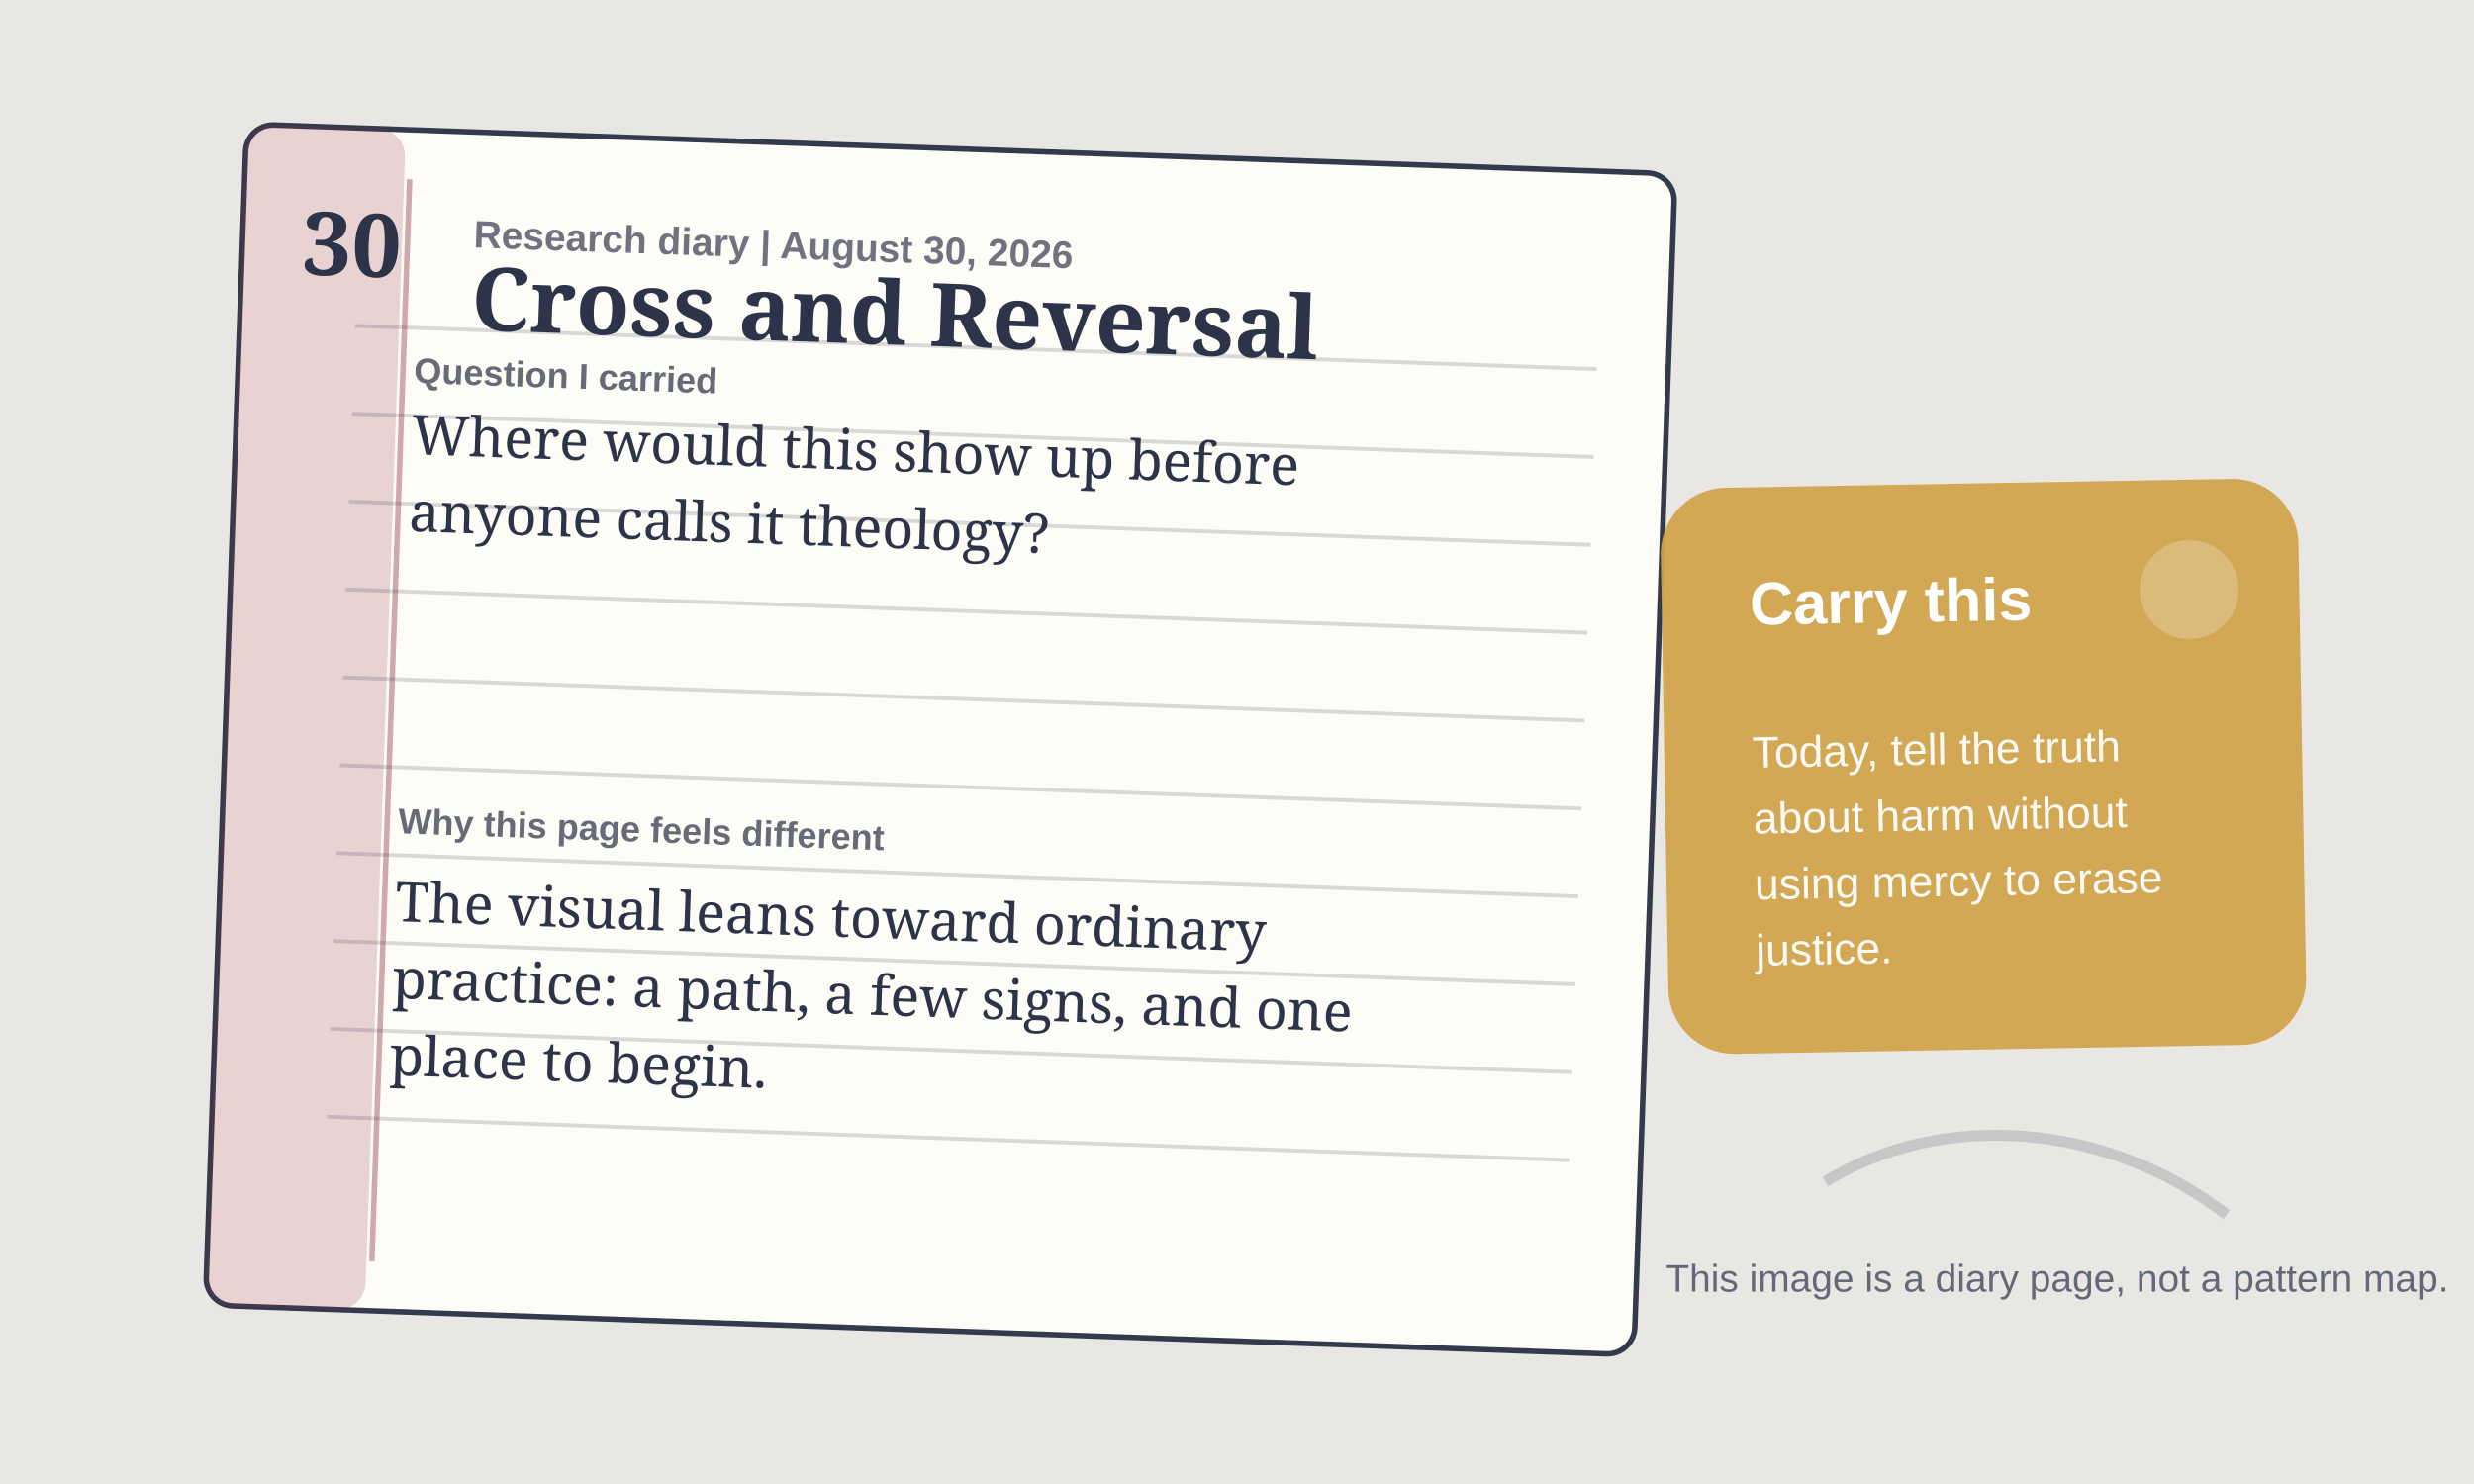
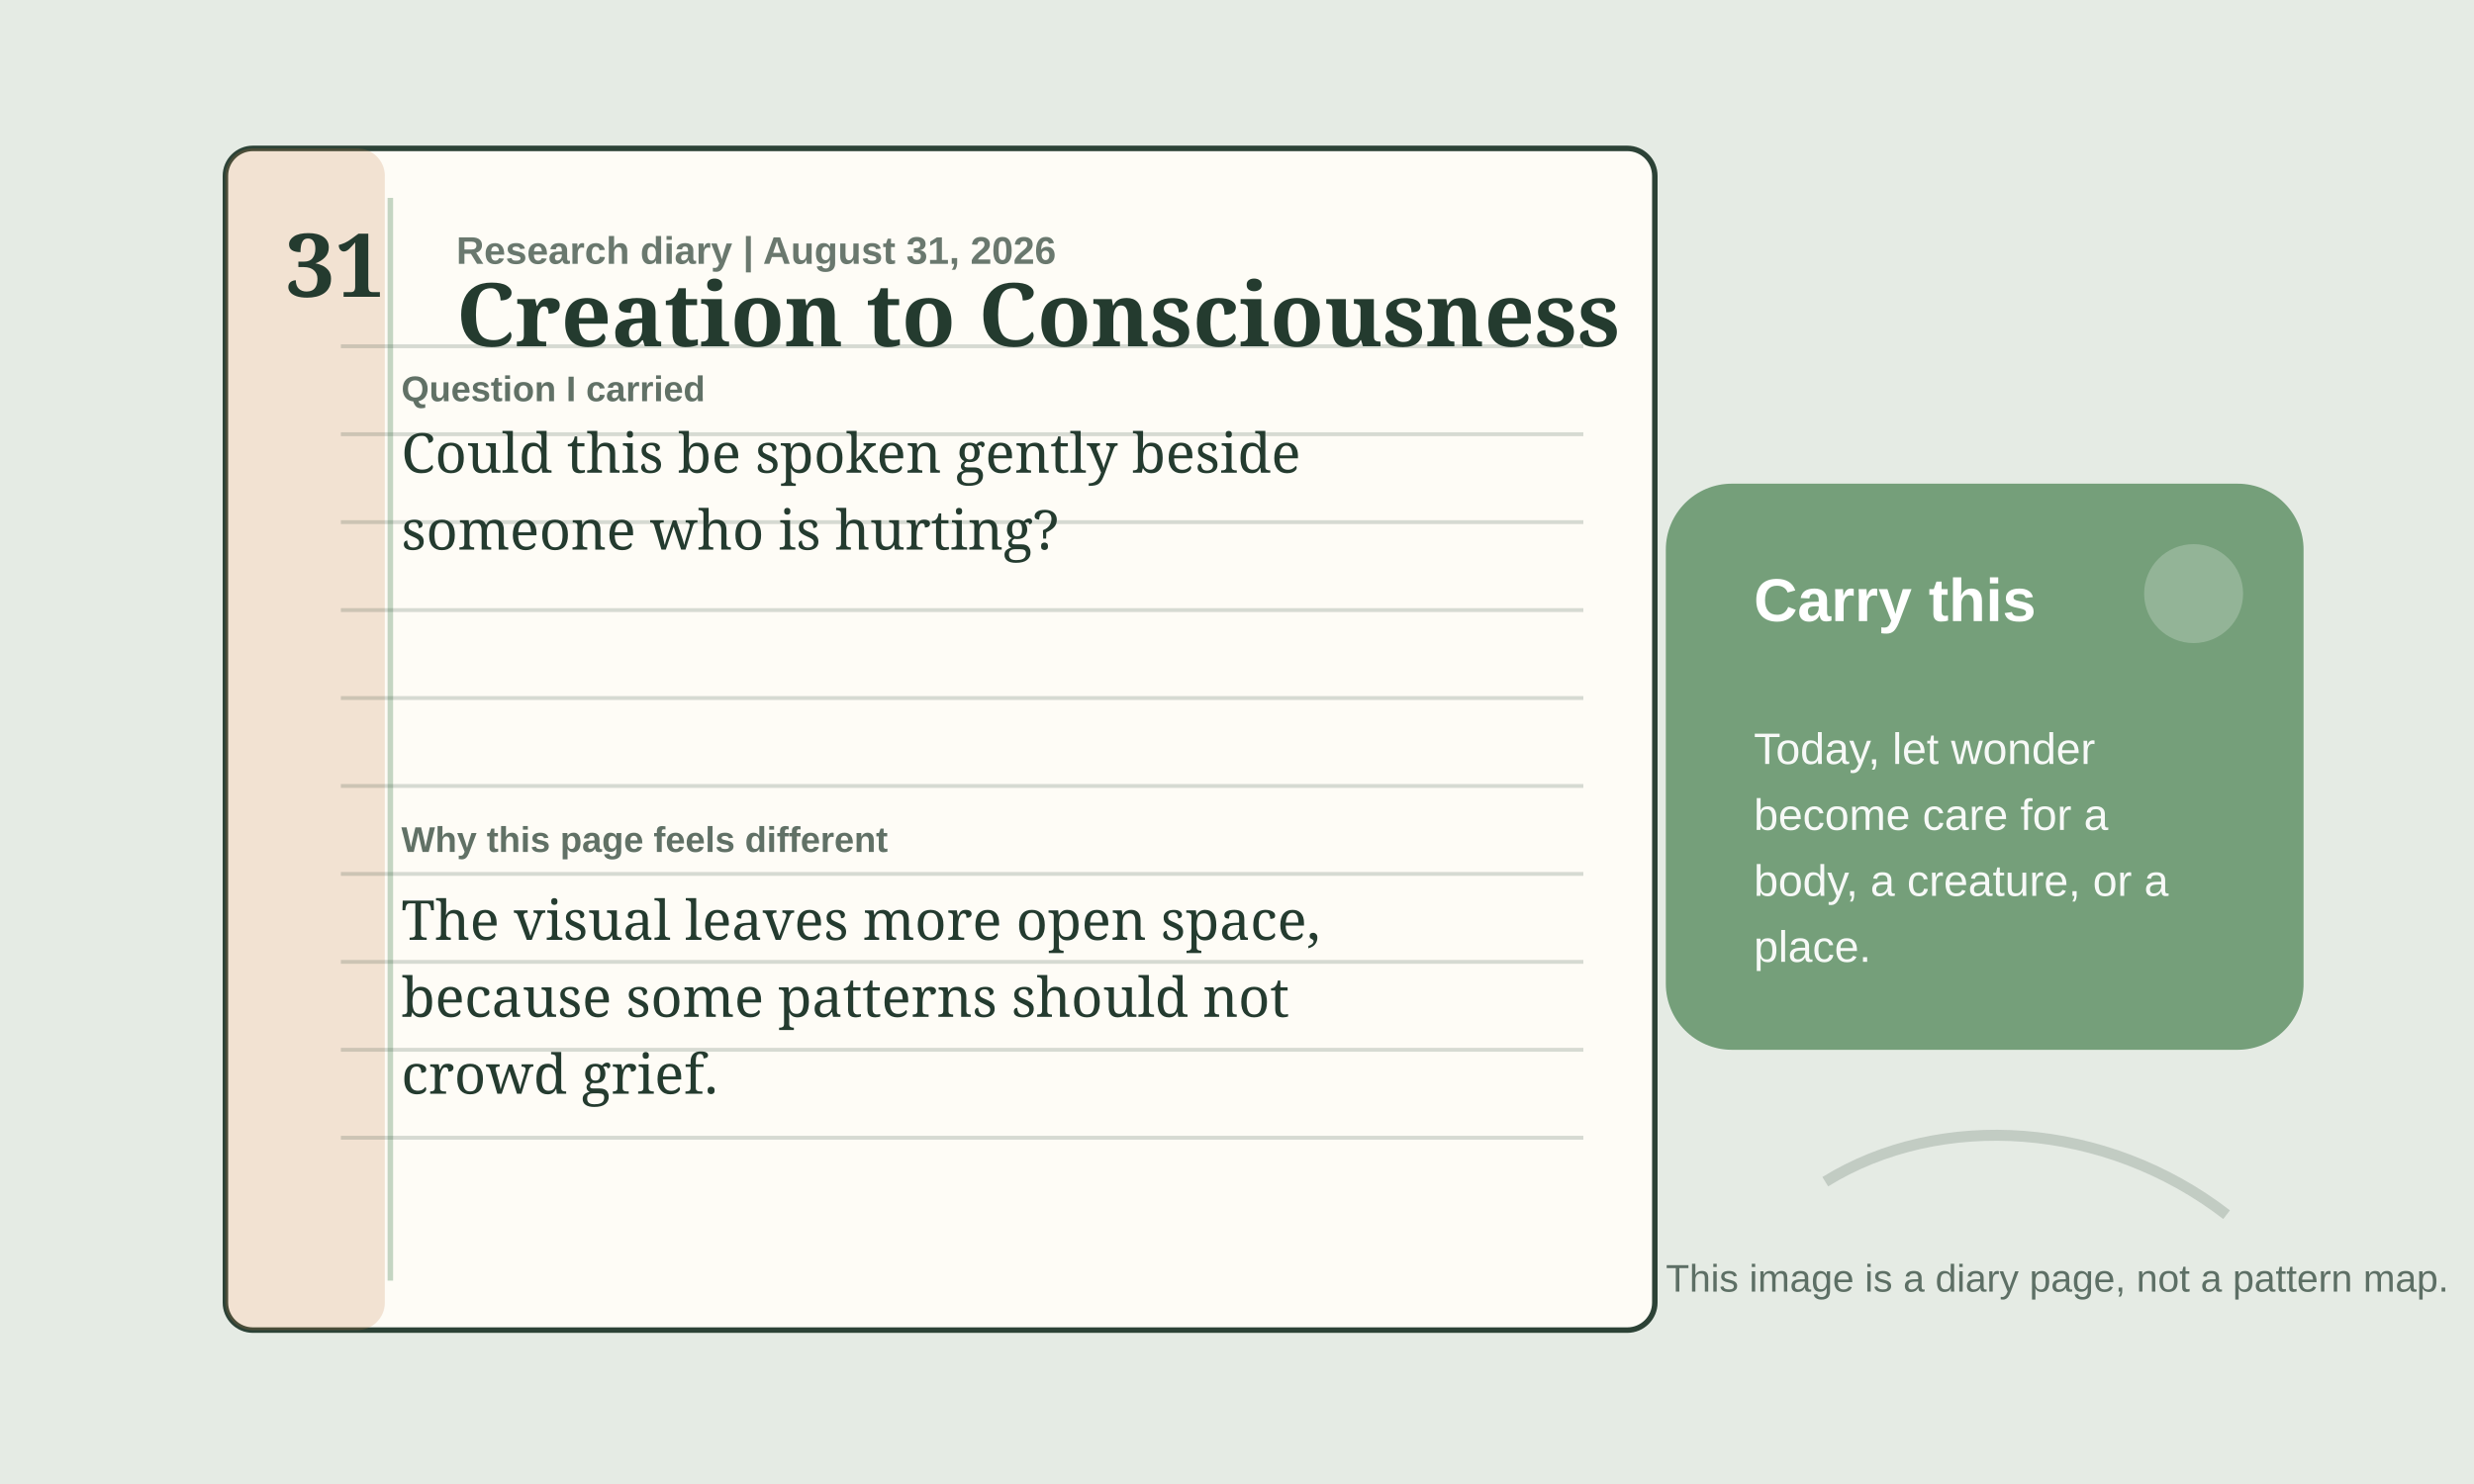
<svg xmlns="http://www.w3.org/2000/svg" width="900" height="540" viewBox="0 0 900 540" role="img" aria-labelledby="title desc">
  <style>
-     .eyebrow { font: 700 14px Arial, sans-serif; letter-spacing: 0; fill: #2d3348; opacity: 0.68; }
-     .title { font: 700 32px Georgia, serif; letter-spacing: 0; fill: #2d3348; }
-     .diary { font: 20px Georgia, serif; letter-spacing: 0; fill: #2d3348; }
-     .label { font: 700 13px Arial, sans-serif; letter-spacing: 0; fill: #2d3348; opacity: 0.72; }
+     .eyebrow { font: 700 14px Arial, sans-serif; letter-spacing: 0; fill: #243b2f; opacity: 0.68; }
+     .title { font: 700 32px Georgia, serif; letter-spacing: 0; fill: #243b2f; }
+     .diary { font: 20px Georgia, serif; letter-spacing: 0; fill: #243b2f; }
+     .label { font: 700 13px Arial, sans-serif; letter-spacing: 0; fill: #243b2f; opacity: 0.72; }
    .cardtitle { font: 700 22px Arial, sans-serif; letter-spacing: 0; fill: #ffffff; }
    .cardtext { font: 16px Arial, sans-serif; letter-spacing: 0; fill: #ffffff; opacity: 0.94; }
-     .small { font: 14px Arial, sans-serif; letter-spacing: 0; fill: #2d3348; opacity: 0.70; }
+     .small { font: 14px Arial, sans-serif; letter-spacing: 0; fill: #243b2f; opacity: 0.70; }
  </style>
-   <rect width="900" height="540" fill="#f2f0ec" />
-   <rect x="0" y="0" width="900" height="540" fill="#2d3348" opacity="0.05" />
-   <g transform="rotate(2 340 270)">
-     <rect x="82" y="54" width="520" height="430" rx="10" fill="#fffdf7" stroke="#2d3348" stroke-width="2" opacity="0.96" />
-     <rect x="82" y="54" width="58" height="430" rx="10" fill="#8f2d3f" opacity="0.20" />
-     <line x1="142" y1="72" x2="142" y2="466" stroke="#8f2d3f" stroke-width="2" opacity="0.40" />
-     <line x1="124" y1="126" x2="576" y2="126" stroke="#2d3348" stroke-width="1.4" opacity="0.18" />
-     <line x1="124" y1="158" x2="576" y2="158" stroke="#2d3348" stroke-width="1.4" opacity="0.18" />
-     <line x1="124" y1="190" x2="576" y2="190" stroke="#2d3348" stroke-width="1.4" opacity="0.18" />
-     <line x1="124" y1="222" x2="576" y2="222" stroke="#2d3348" stroke-width="1.4" opacity="0.18" />
-     <line x1="124" y1="254" x2="576" y2="254" stroke="#2d3348" stroke-width="1.4" opacity="0.18" />
-     <line x1="124" y1="286" x2="576" y2="286" stroke="#2d3348" stroke-width="1.4" opacity="0.18" />
-     <line x1="124" y1="318" x2="576" y2="318" stroke="#2d3348" stroke-width="1.4" opacity="0.18" />
-     <line x1="124" y1="350" x2="576" y2="350" stroke="#2d3348" stroke-width="1.4" opacity="0.18" />
-     <line x1="124" y1="382" x2="576" y2="382" stroke="#2d3348" stroke-width="1.4" opacity="0.18" />
-     <line x1="124" y1="414" x2="576" y2="414" stroke="#2d3348" stroke-width="1.4" opacity="0.18" />
-     <text x="166" y="96" class="eyebrow">Research diary | August 30, 2026</text>
-     <text x="166" y="126" class="title">Cross and Reversal</text>
+   <rect width="900" height="540" fill="#eef3ed" />
+   <rect x="0" y="0" width="900" height="540" fill="#243b2f" opacity="0.05" />
+   <g transform="rotate(0 340 270)">
+     <rect x="82" y="54" width="520" height="430" rx="10" fill="#fffdf7" stroke="#243b2f" stroke-width="2" opacity="0.96" />
+     <rect x="82" y="54" width="58" height="430" rx="10" fill="#c47a43" opacity="0.20" />
+     <line x1="142" y1="72" x2="142" y2="466" stroke="#6e9a74" stroke-width="2" opacity="0.40" />
+     <line x1="124" y1="126" x2="576" y2="126" stroke="#243b2f" stroke-width="1.4" opacity="0.18" />
+     <line x1="124" y1="158" x2="576" y2="158" stroke="#243b2f" stroke-width="1.4" opacity="0.18" />
+     <line x1="124" y1="190" x2="576" y2="190" stroke="#243b2f" stroke-width="1.4" opacity="0.18" />
+     <line x1="124" y1="222" x2="576" y2="222" stroke="#243b2f" stroke-width="1.4" opacity="0.18" />
+     <line x1="124" y1="254" x2="576" y2="254" stroke="#243b2f" stroke-width="1.4" opacity="0.18" />
+     <line x1="124" y1="286" x2="576" y2="286" stroke="#243b2f" stroke-width="1.4" opacity="0.18" />
+     <line x1="124" y1="318" x2="576" y2="318" stroke="#243b2f" stroke-width="1.4" opacity="0.18" />
+     <line x1="124" y1="350" x2="576" y2="350" stroke="#243b2f" stroke-width="1.4" opacity="0.18" />
+     <line x1="124" y1="382" x2="576" y2="382" stroke="#243b2f" stroke-width="1.4" opacity="0.18" />
+     <line x1="124" y1="414" x2="576" y2="414" stroke="#243b2f" stroke-width="1.4" opacity="0.18" />
+     <text x="166" y="96" class="eyebrow">Research diary | August 31, 2026</text>
+     <text x="166" y="126" class="title">Creation to Consciousness</text>
    <text x="146" y="146" class="label">Question I carried</text>
-     <text x="104" y="108" class="title">30</text>
+     <text x="104" y="108" class="title">31</text>
  </g>
-   <g transform="rotate(2 340 270)">
-     <text x="146" y="172" class="diary">Where would this show up before</text>
-     <text x="146" y="200" class="diary">anyone calls it theology?</text>
+   <g transform="rotate(0 340 270)">
+     <text x="146" y="172" class="diary">Could this be spoken gently beside</text>
+     <text x="146" y="200" class="diary">someone who is hurting?</text>
    <text x="146" y="310" class="label">Why this page feels different</text>
-     <text x="146" y="342" class="diary">The visual leans toward ordinary</text>
-     <text x="146" y="370" class="diary">practice: a path, a few signs, and one</text>
-     <text x="146" y="398" class="diary">place to begin.</text>
+     <text x="146" y="342" class="diary">The visual leaves more open space,</text>
+     <text x="146" y="370" class="diary">because some patterns should not</text>
+     <text x="146" y="398" class="diary">crowd grief.</text>
  </g>
-   <g transform="rotate(-1 714 306)">
-     <rect x="606" y="176" width="232" height="206" rx="24" fill="#d0a44c" opacity="0.94" />
+   <g transform="rotate(0 714 306)">
+     <rect x="606" y="176" width="232" height="206" rx="24" fill="#6e9a74" opacity="0.94" />
    <circle cx="798" cy="216" r="18" fill="#ffffff" opacity="0.22" />
    <text x="638" y="226" class="cardtitle">Carry this</text>
-     <text x="638" y="278" class="cardtext">Today, tell the truth</text>
-     <text x="638" y="302" class="cardtext">about harm without</text>
-     <text x="638" y="326" class="cardtext">using mercy to erase</text>
-     <text x="638" y="350" class="cardtext">justice.</text>
+     <text x="638" y="278" class="cardtext">Today, let wonder</text>
+     <text x="638" y="302" class="cardtext">become care for a</text>
+     <text x="638" y="326" class="cardtext">body, a creature, or a</text>
+     <text x="638" y="350" class="cardtext">place.</text>
  </g>
-   <path d="M664 430 C706 404 766 408 810 442" fill="none" stroke="#2d3348" stroke-width="4" opacity="0.18" />
+   <path d="M664 430 C706 404 766 408 810 442" fill="none" stroke="#243b2f" stroke-width="4" opacity="0.18" />
  <text x="606" y="470" class="small">This image is a diary page, not a pattern map.</text>
</svg>
